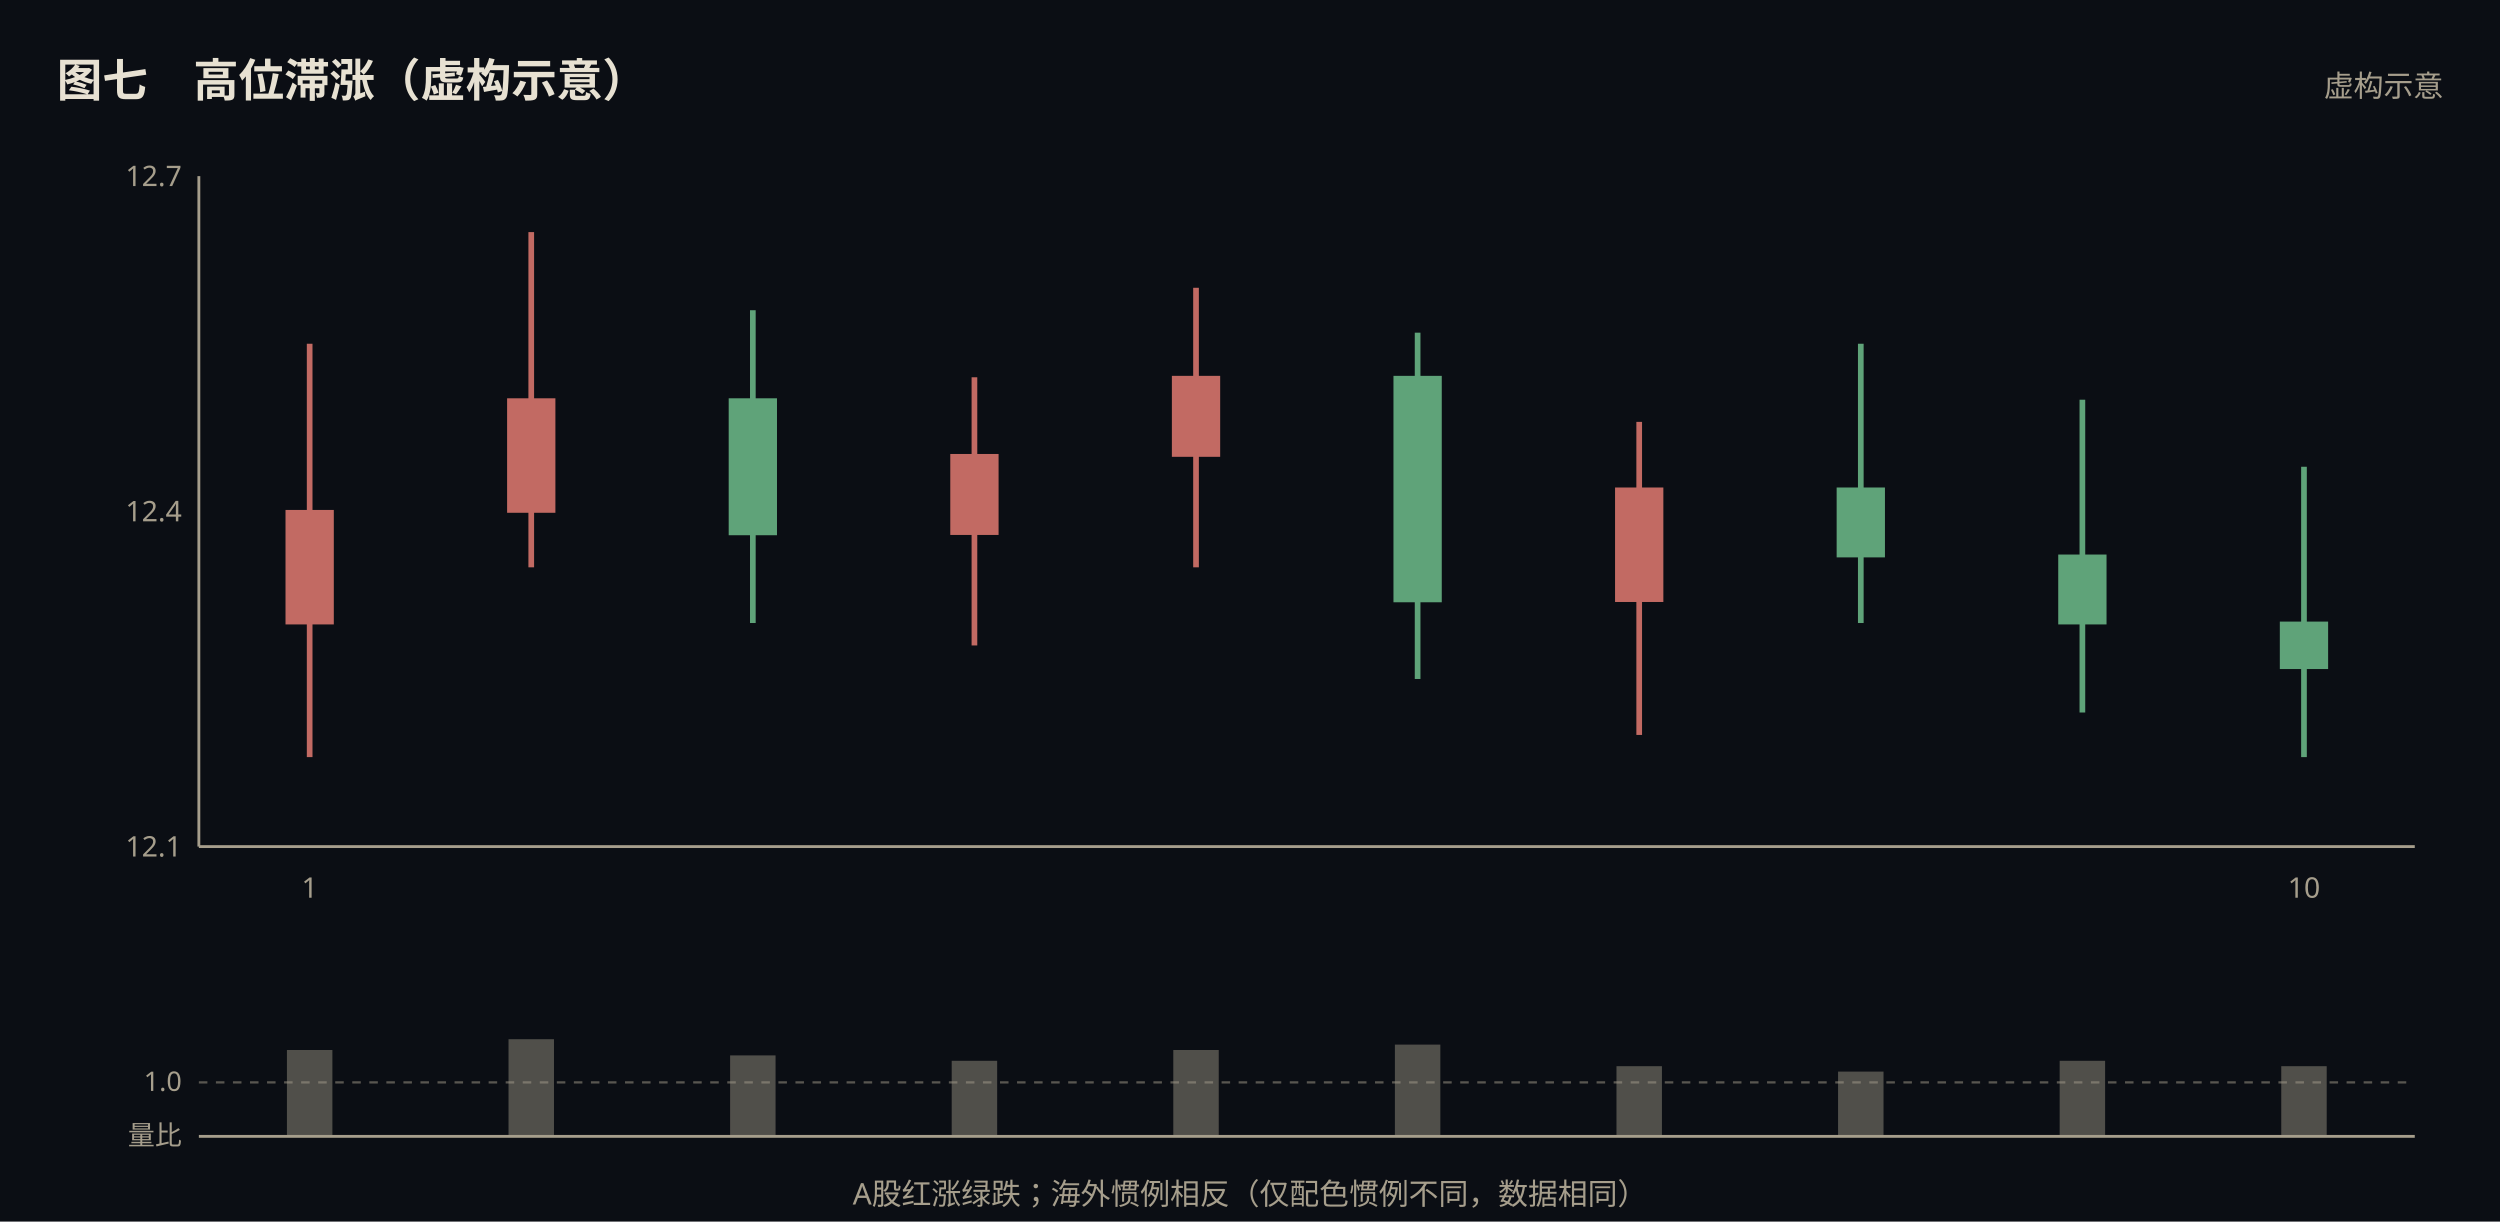
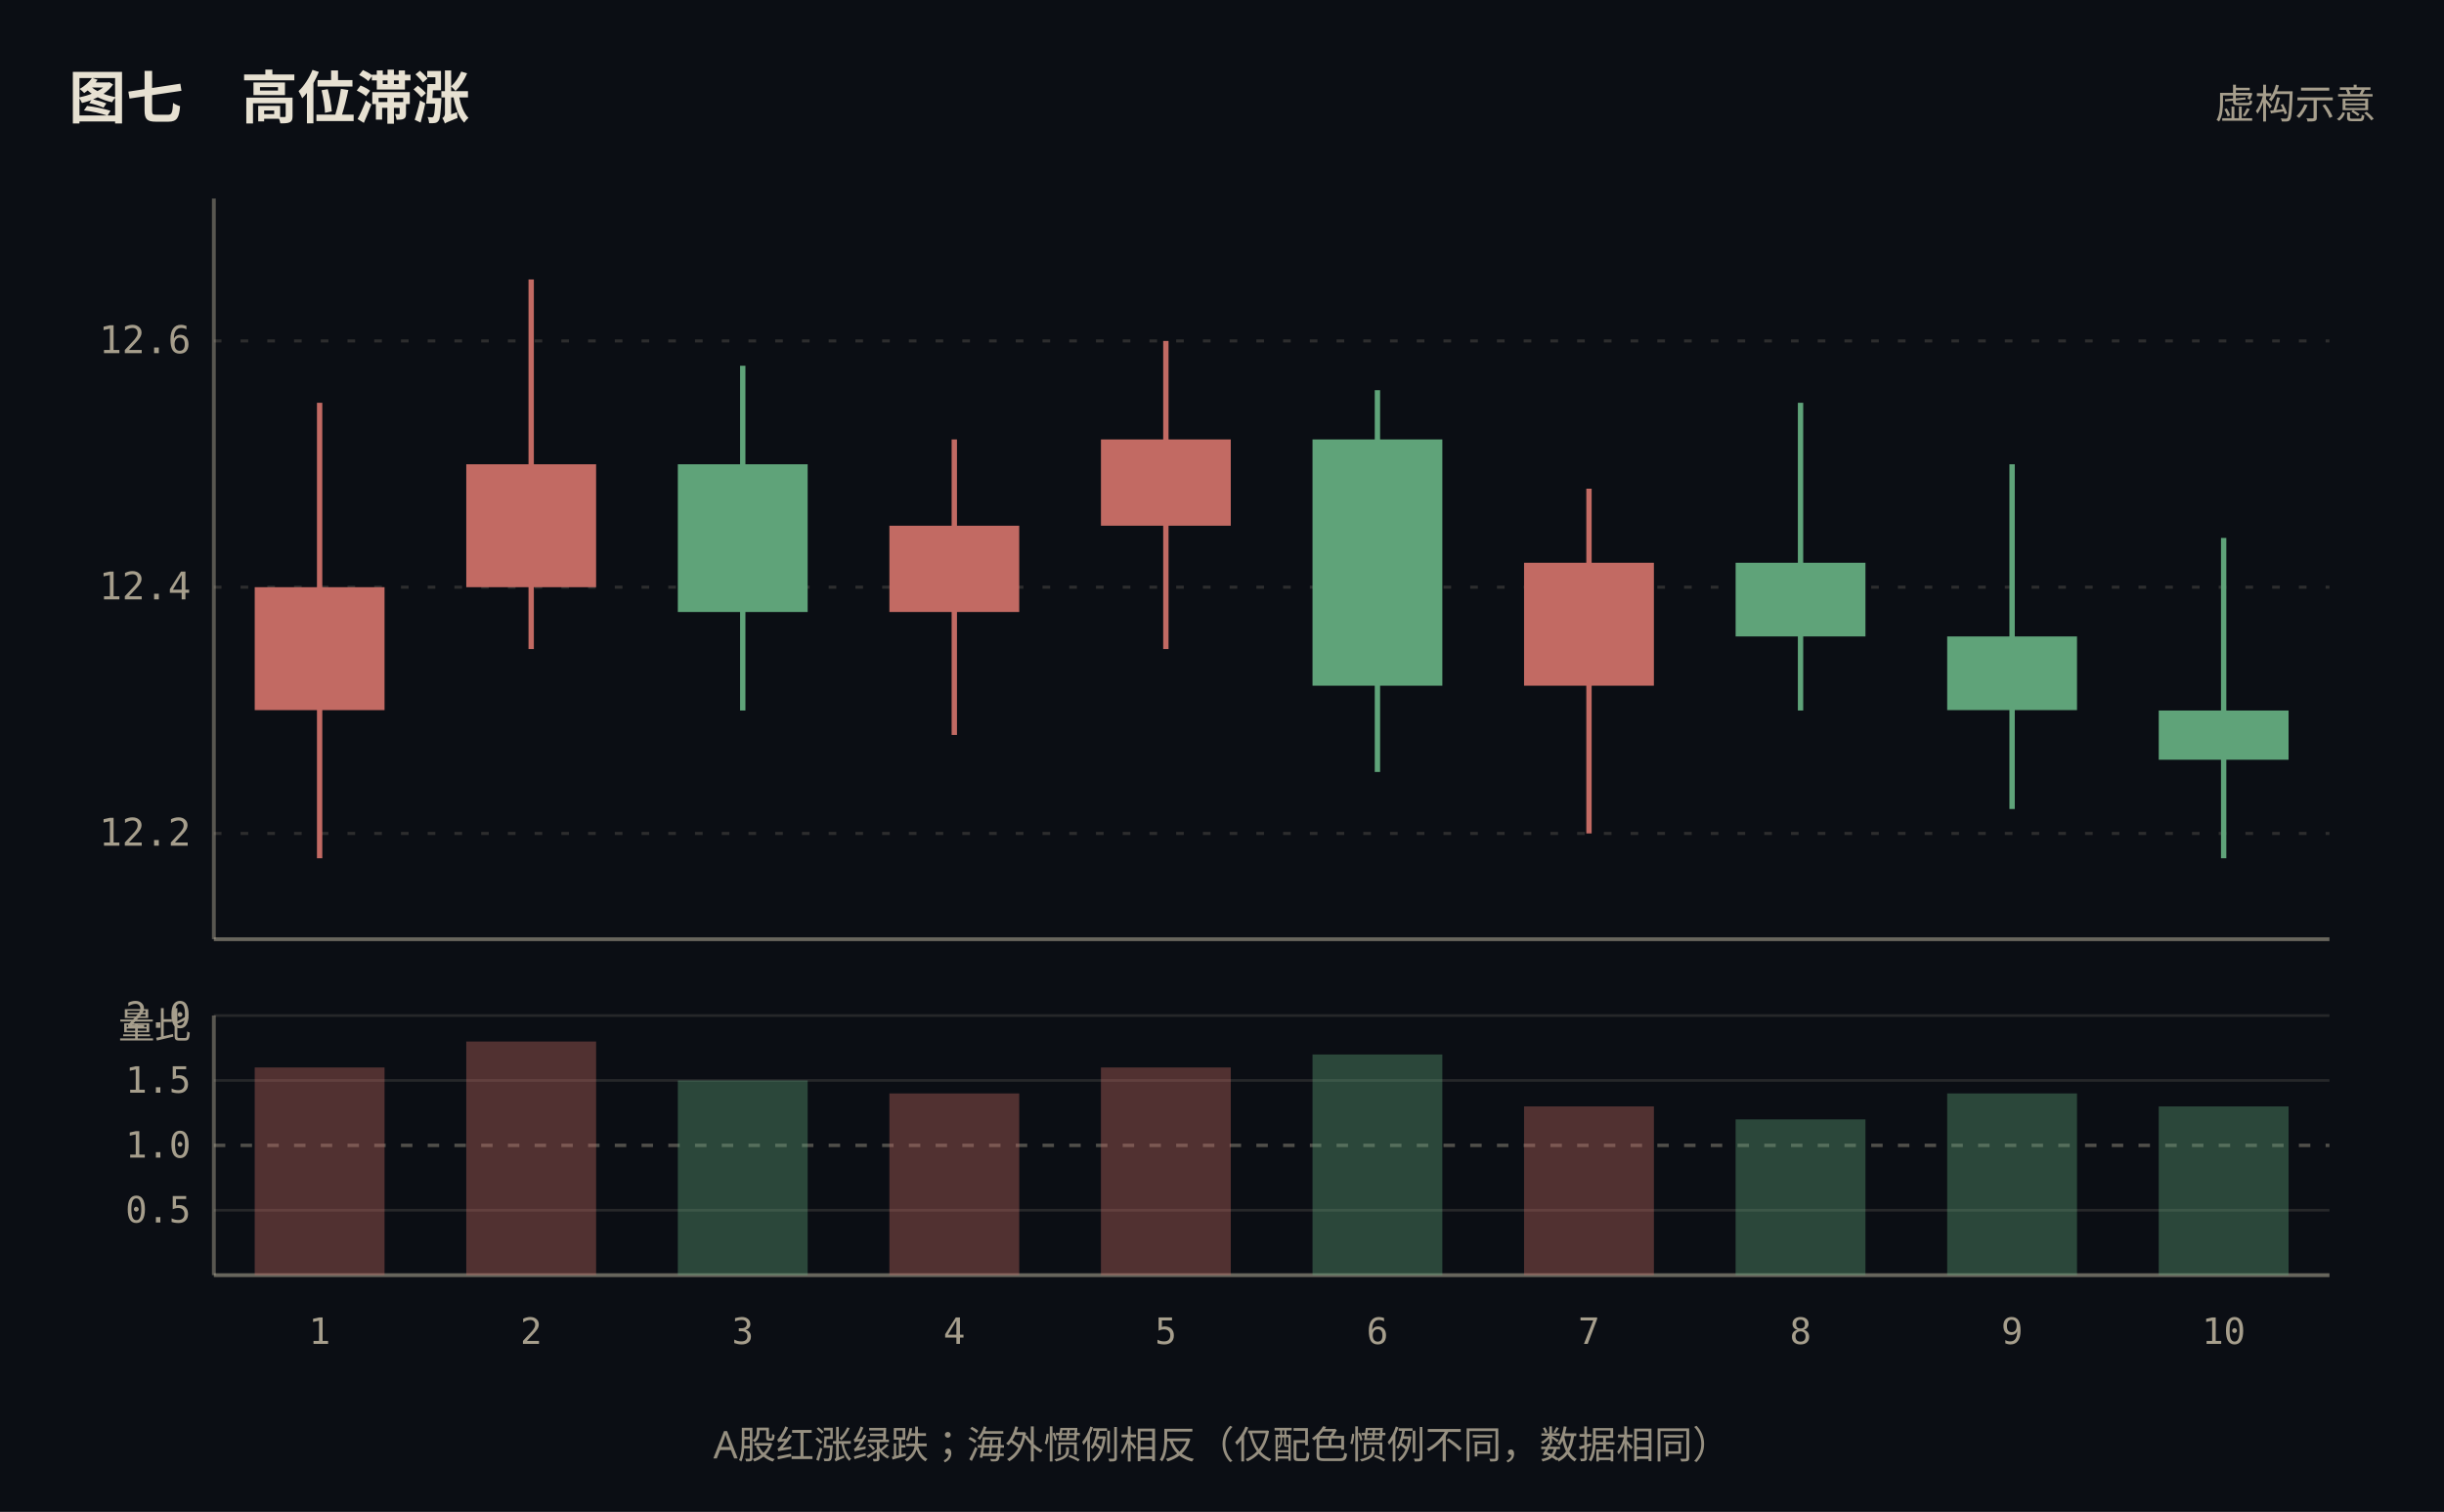
- <svg xmlns="http://www.w3.org/2000/svg" viewBox="0 0 880 430" font-family="'Noto Sans SC','Microsoft YaHei',sans-serif">
-   <rect width="880" height="430" fill="var(--fig-canvas, #0B0E14)" />
-   <text x="20" y="34" font-size="16" font-weight="600" fill="var(--fig-ink, #E7E1D2)">图七　高位滞涨（虚构示意）</text>
-   <text x="860" y="34" text-anchor="end" font-size="10.5" fill="var(--fig-ink-sub, #A69E8C)">虚构示意</text>
-   <line x1="70" y1="62" x2="70" y2="298" stroke="var(--fig-ink-sub, #A69E8C)" stroke-width="1" />
-   <line x1="70" y1="298" x2="850" y2="298" stroke="var(--fig-ink-sub, #A69E8C)" stroke-width="1" />
-   <text x="64" y="301.5" text-anchor="end" font-size="10" fill="var(--fig-ink-sub, #A69E8C)">12.1</text>
-   <text x="64" y="183.5" text-anchor="end" font-size="10" fill="var(--fig-ink-sub, #A69E8C)">12.4</text>
-   <text x="64" y="65.5" text-anchor="end" font-size="10" fill="var(--fig-ink-sub, #A69E8C)">12.7</text>
-   <text x="109" y="316" text-anchor="middle" font-size="10" fill="var(--fig-ink-sub, #A69E8C)">1</text>
-   <text x="811" y="316" text-anchor="middle" font-size="10" fill="var(--fig-ink-sub, #A69E8C)">10</text>
-   <line x1="70" y1="400" x2="850" y2="400" stroke="var(--fig-ink-sub, #A69E8C)" stroke-width="1" />
-   <line x1="70" y1="381" x2="850" y2="381" stroke="var(--fig-ink-sub, #A69E8C)" stroke-width="0.8" stroke-dasharray="3 3" stroke-opacity="0.5" />
-   <text x="64" y="384" text-anchor="end" font-size="9.5" fill="var(--fig-ink-sub, #A69E8C)">1.0</text>
-   <text x="64" y="403" text-anchor="end" font-size="9.5" fill="var(--fig-ink-sub, #A69E8C)">量比</text>
+ <svg xmlns="http://www.w3.org/2000/svg" viewBox="0 0 640 396" font-family="'Noto Sans SC','Microsoft YaHei',sans-serif">
+   <rect width="640" height="396" fill="var(--fig-canvas, #0B0E14)" />
+   <text x="18" y="31" font-size="15" font-weight="600" fill="var(--fig-ink, #E7E1D2)">图七　高位滞涨</text>
+   <text x="622" y="31" text-anchor="end" font-size="10.5" fill="var(--fig-ink-sub, #A69E8C)">虚构示意</text>
+   <line x1="56" y1="218.3" x2="610" y2="218.3" stroke="var(--fig-ink-sub, #A69E8C)" stroke-width="0.8" stroke-dasharray="2 5" stroke-opacity="0.22" />
+   <text x="50" y="221.5" text-anchor="end" font-size="10" font-family="'JetBrains Mono','Cascadia Mono',Consolas,monospace" fill="var(--fig-ink-sub, #A69E8C)">12.2</text>
+   <line x1="56" y1="153.8" x2="610" y2="153.8" stroke="var(--fig-ink-sub, #A69E8C)" stroke-width="0.8" stroke-dasharray="2 5" stroke-opacity="0.22" />
+   <text x="50" y="157.0" text-anchor="end" font-size="10" font-family="'JetBrains Mono','Cascadia Mono',Consolas,monospace" fill="var(--fig-ink-sub, #A69E8C)">12.4</text>
+   <line x1="56" y1="89.3" x2="610" y2="89.3" stroke="var(--fig-ink-sub, #A69E8C)" stroke-width="0.8" stroke-dasharray="2 5" stroke-opacity="0.22" />
+   <text x="50" y="92.5" text-anchor="end" font-size="10" font-family="'JetBrains Mono','Cascadia Mono',Consolas,monospace" fill="var(--fig-ink-sub, #A69E8C)">12.6</text>
+   <line x1="56" y1="52" x2="56" y2="246" stroke="var(--fig-ink-sub, #A69E8C)" stroke-width="1" stroke-opacity="0.5" />
+   <line x1="56" y1="246" x2="610" y2="246" stroke="var(--fig-ink-sub, #A69E8C)" stroke-width="1" stroke-opacity="0.6" />
+   <line x1="56" y1="266" x2="56" y2="334" stroke="var(--fig-ink-sub, #A69E8C)" stroke-width="1" stroke-opacity="0.5" />
+   <line x1="56" y1="334" x2="610" y2="334" stroke="var(--fig-ink-sub, #A69E8C)" stroke-width="1" stroke-opacity="0.6" />
+   <line x1="56" y1="317.0" x2="610" y2="317.0" stroke="var(--fig-ink-sub, #A69E8C)" stroke-width="0.7" stroke-opacity="0.18" />
+   <text x="50" y="320.2" text-anchor="end" font-size="9.5" font-family="'JetBrains Mono','Cascadia Mono',Consolas,monospace" fill="var(--fig-ink-sub, #A69E8C)">0.5</text>
+   <line x1="56" y1="300.0" x2="610" y2="300.0" stroke="var(--fig-ink-sub, #A69E8C)" stroke-width="0.9" stroke-dasharray="3 4" stroke-opacity="0.45" />
+   <text x="50" y="303.2" text-anchor="end" font-size="9.5" font-family="'JetBrains Mono','Cascadia Mono',Consolas,monospace" fill="var(--fig-ink-sub, #A69E8C)">1.0</text>
+   <line x1="56" y1="283.0" x2="610" y2="283.0" stroke="var(--fig-ink-sub, #A69E8C)" stroke-width="0.7" stroke-opacity="0.18" />
+   <text x="50" y="286.2" text-anchor="end" font-size="9.5" font-family="'JetBrains Mono','Cascadia Mono',Consolas,monospace" fill="var(--fig-ink-sub, #A69E8C)">1.5</text>
+   <line x1="56" y1="266.0" x2="610" y2="266.0" stroke="var(--fig-ink-sub, #A69E8C)" stroke-width="0.7" stroke-opacity="0.18" />
+   <text x="50" y="269.2" text-anchor="end" font-size="9.5" font-family="'JetBrains Mono','Cascadia Mono',Consolas,monospace" fill="var(--fig-ink-sub, #A69E8C)">2.0</text>
+   <text x="50" y="272" text-anchor="end" font-size="9.5" fill="var(--fig-ink-sub, #A69E8C)">量比</text>
  <g data-tip="日1：开12.30 高12.55 低12.18 收12.40 量比1.6">
-     <line x1="109" y1="121" x2="109" y2="266.5" stroke="var(--fig-up, #C26A63)" stroke-width="2" />
-     <rect x="101" y="180" width="16" height="39.3" fill="var(--fig-up, #C26A63)" stroke="var(--fig-up, #C26A63)" stroke-width="1" />
-     <rect x="101" y="369.6" width="16" height="30.4" fill="var(--fig-ink-sub, #A69E8C)" fill-opacity="0.45" />
-     <rect x="99" y="121" width="20" height="145.5" fill="transparent" />
+     <line x1="83.7" y1="105.5" x2="83.7" y2="224.8" stroke="var(--fig-up, #C26A63)" stroke-width="1.4" />
+     <rect x="66.7" y="153.8" width="34" height="32.2" fill="var(--fig-up, #C26A63)" />
+     <rect x="66.7" y="279.6" width="34" height="54.4" fill="var(--fig-up, #C26A63)" fill-opacity="0.38" />
+     <rect x="56.0" y="102.5" width="55.4" height="125.3" fill="transparent" />
  </g>
+   <text x="83.7" y="352" text-anchor="middle" font-size="9.5" font-family="'JetBrains Mono','Cascadia Mono',Consolas,monospace" fill="var(--fig-ink-sub, #A69E8C)">1</text>
  <g data-tip="日2：开12.40 高12.65 低12.35 收12.50 量比1.8">
-     <line x1="187" y1="81.7" x2="187" y2="199.7" stroke="var(--fig-up, #C26A63)" stroke-width="2" />
-     <rect x="179" y="140.7" width="16" height="39.3" fill="var(--fig-up, #C26A63)" stroke="var(--fig-up, #C26A63)" stroke-width="1" />
-     <rect x="179" y="365.8" width="16" height="34.2" fill="var(--fig-ink-sub, #A69E8C)" fill-opacity="0.45" />
-     <rect x="177" y="81.7" width="20" height="118" fill="transparent" />
+     <line x1="139.1" y1="73.2" x2="139.1" y2="170.0" stroke="var(--fig-up, #C26A63)" stroke-width="1.4" />
+     <rect x="122.1" y="121.6" width="34" height="32.2" fill="var(--fig-up, #C26A63)" />
+     <rect x="122.1" y="272.8" width="34" height="61.2" fill="var(--fig-up, #C26A63)" fill-opacity="0.38" />
+     <rect x="111.4" y="70.2" width="55.4" height="102.7" fill="transparent" />
  </g>
+   <text x="139.1" y="352" text-anchor="middle" font-size="9.5" font-family="'JetBrains Mono','Cascadia Mono',Consolas,monospace" fill="var(--fig-ink-sub, #A69E8C)">2</text>
  <g data-tip="日3：开12.50 高12.58 低12.30 收12.38 量比1.5">
-     <line x1="265" y1="109.2" x2="265" y2="219.3" stroke="var(--fig-down, #5FA379)" stroke-width="2" />
-     <rect x="257" y="140.7" width="16" height="47.2" fill="var(--fig-down, #5FA379)" stroke="var(--fig-down, #5FA379)" stroke-width="1" />
-     <rect x="257" y="371.5" width="16" height="28.5" fill="var(--fig-ink-sub, #A69E8C)" fill-opacity="0.45" />
-     <rect x="255" y="109.2" width="20" height="110.1" fill="transparent" />
+     <line x1="194.5" y1="95.8" x2="194.5" y2="186.1" stroke="var(--fig-down, #5FA379)" stroke-width="1.4" />
+     <rect x="177.5" y="121.6" width="34" height="38.7" fill="var(--fig-down, #5FA379)" />
+     <rect x="177.5" y="283.0" width="34" height="51.0" fill="var(--fig-down, #5FA379)" fill-opacity="0.38" />
+     <rect x="166.8" y="92.8" width="55.4" height="96.3" fill="transparent" />
  </g>
+   <text x="194.5" y="352" text-anchor="middle" font-size="9.5" font-family="'JetBrains Mono','Cascadia Mono',Consolas,monospace" fill="var(--fig-ink-sub, #A69E8C)">3</text>
  <g data-tip="日4：开12.38 高12.52 低12.28 收12.45 量比1.4">
-     <line x1="343" y1="132.8" x2="343" y2="227.2" stroke="var(--fig-up, #C26A63)" stroke-width="2" />
-     <rect x="335" y="160.3" width="16" height="27.5" fill="var(--fig-up, #C26A63)" stroke="var(--fig-up, #C26A63)" stroke-width="1" />
-     <rect x="335" y="373.4" width="16" height="26.6" fill="var(--fig-ink-sub, #A69E8C)" fill-opacity="0.45" />
-     <rect x="333" y="132.8" width="20" height="94.4" fill="transparent" />
+     <line x1="249.9" y1="115.1" x2="249.9" y2="192.5" stroke="var(--fig-up, #C26A63)" stroke-width="1.4" />
+     <rect x="232.9" y="137.7" width="34" height="22.6" fill="var(--fig-up, #C26A63)" />
+     <rect x="232.9" y="286.4" width="34" height="47.6" fill="var(--fig-up, #C26A63)" fill-opacity="0.38" />
+     <rect x="222.2" y="112.1" width="55.4" height="83.4" fill="transparent" />
  </g>
+   <text x="249.9" y="352" text-anchor="middle" font-size="9.5" font-family="'JetBrains Mono','Cascadia Mono',Consolas,monospace" fill="var(--fig-ink-sub, #A69E8C)">4</text>
  <g data-tip="日5：开12.45 高12.60 低12.35 收12.52 量比1.6">
-     <line x1="421" y1="101.3" x2="421" y2="199.7" stroke="var(--fig-up, #C26A63)" stroke-width="2" />
-     <rect x="413" y="132.8" width="16" height="27.5" fill="var(--fig-up, #C26A63)" stroke="var(--fig-up, #C26A63)" stroke-width="1" />
-     <rect x="413" y="369.6" width="16" height="30.4" fill="var(--fig-ink-sub, #A69E8C)" fill-opacity="0.45" />
-     <rect x="411" y="101.3" width="20" height="98.3" fill="transparent" />
+     <line x1="305.3" y1="89.3" x2="305.3" y2="170.0" stroke="var(--fig-up, #C26A63)" stroke-width="1.4" />
+     <rect x="288.3" y="115.1" width="34" height="22.6" fill="var(--fig-up, #C26A63)" />
+     <rect x="288.3" y="279.6" width="34" height="54.4" fill="var(--fig-up, #C26A63)" fill-opacity="0.38" />
+     <rect x="277.6" y="86.3" width="55.4" height="86.6" fill="transparent" />
  </g>
+   <text x="305.3" y="352" text-anchor="middle" font-size="9.5" font-family="'JetBrains Mono','Cascadia Mono',Consolas,monospace" fill="var(--fig-ink-sub, #A69E8C)">5</text>
  <g data-tip="日6：开12.52 高12.56 低12.25 收12.32 量比1.7">
-     <line x1="499" y1="117.1" x2="499" y2="239" stroke="var(--fig-down, #5FA379)" stroke-width="2" />
-     <rect x="491" y="132.8" width="16" height="78.7" fill="var(--fig-down, #5FA379)" stroke="var(--fig-down, #5FA379)" stroke-width="1" />
-     <rect x="491" y="367.7" width="16" height="32.3" fill="var(--fig-ink-sub, #A69E8C)" fill-opacity="0.45" />
-     <rect x="489" y="117.1" width="20" height="121.9" fill="transparent" />
+     <line x1="360.7" y1="102.2" x2="360.7" y2="202.2" stroke="var(--fig-down, #5FA379)" stroke-width="1.4" />
+     <rect x="343.7" y="115.1" width="34" height="64.5" fill="var(--fig-down, #5FA379)" />
+     <rect x="343.7" y="276.2" width="34" height="57.8" fill="var(--fig-down, #5FA379)" fill-opacity="0.38" />
+     <rect x="333.0" y="99.2" width="55.4" height="106.0" fill="transparent" />
  </g>
+   <text x="360.7" y="352" text-anchor="middle" font-size="9.5" font-family="'JetBrains Mono','Cascadia Mono',Consolas,monospace" fill="var(--fig-ink-sub, #A69E8C)">6</text>
  <g data-tip="日7：开12.32 高12.48 低12.20 收12.42 量比1.3">
-     <line x1="577" y1="148.5" x2="577" y2="258.7" stroke="var(--fig-up, #C26A63)" stroke-width="2" />
-     <rect x="569" y="172.1" width="16" height="39.3" fill="var(--fig-up, #C26A63)" stroke="var(--fig-up, #C26A63)" stroke-width="1" />
-     <rect x="569" y="375.3" width="16" height="24.7" fill="var(--fig-ink-sub, #A69E8C)" fill-opacity="0.45" />
-     <rect x="567" y="148.5" width="20" height="110.1" fill="transparent" />
+     <line x1="416.1" y1="128.0" x2="416.1" y2="218.3" stroke="var(--fig-up, #C26A63)" stroke-width="1.4" />
+     <rect x="399.1" y="147.4" width="34" height="32.2" fill="var(--fig-up, #C26A63)" />
+     <rect x="399.1" y="289.8" width="34" height="44.2" fill="var(--fig-up, #C26A63)" fill-opacity="0.38" />
+     <rect x="388.4" y="125.0" width="55.4" height="96.3" fill="transparent" />
  </g>
+   <text x="416.1" y="352" text-anchor="middle" font-size="9.5" font-family="'JetBrains Mono','Cascadia Mono',Consolas,monospace" fill="var(--fig-ink-sub, #A69E8C)">7</text>
  <g data-tip="日8：开12.42 高12.55 低12.30 收12.36 量比1.2">
-     <line x1="655" y1="121" x2="655" y2="219.3" stroke="var(--fig-down, #5FA379)" stroke-width="2" />
-     <rect x="647" y="172.1" width="16" height="23.6" fill="var(--fig-down, #5FA379)" stroke="var(--fig-down, #5FA379)" stroke-width="1" />
-     <rect x="647" y="377.2" width="16" height="22.8" fill="var(--fig-ink-sub, #A69E8C)" fill-opacity="0.45" />
-     <rect x="645" y="121" width="20" height="98.3" fill="transparent" />
+     <line x1="471.5" y1="105.5" x2="471.5" y2="186.1" stroke="var(--fig-down, #5FA379)" stroke-width="1.4" />
+     <rect x="454.5" y="147.4" width="34" height="19.3" fill="var(--fig-down, #5FA379)" />
+     <rect x="454.5" y="293.2" width="34" height="40.8" fill="var(--fig-down, #5FA379)" fill-opacity="0.38" />
+     <rect x="443.8" y="102.5" width="55.4" height="86.6" fill="transparent" />
  </g>
+   <text x="471.5" y="352" text-anchor="middle" font-size="9.5" font-family="'JetBrains Mono','Cascadia Mono',Consolas,monospace" fill="var(--fig-ink-sub, #A69E8C)">8</text>
  <g data-tip="日9：开12.36 高12.50 低12.22 收12.30 量比1.4">
-     <line x1="733" y1="140.7" x2="733" y2="250.8" stroke="var(--fig-down, #5FA379)" stroke-width="2" />
-     <rect x="725" y="195.7" width="16" height="23.6" fill="var(--fig-down, #5FA379)" stroke="var(--fig-down, #5FA379)" stroke-width="1" />
-     <rect x="725" y="373.4" width="16" height="26.6" fill="var(--fig-ink-sub, #A69E8C)" fill-opacity="0.45" />
-     <rect x="723" y="140.7" width="20" height="110.1" fill="transparent" />
+     <line x1="526.9" y1="121.6" x2="526.9" y2="211.9" stroke="var(--fig-down, #5FA379)" stroke-width="1.4" />
+     <rect x="509.9" y="166.7" width="34" height="19.3" fill="var(--fig-down, #5FA379)" />
+     <rect x="509.9" y="286.4" width="34" height="47.6" fill="var(--fig-down, #5FA379)" fill-opacity="0.38" />
+     <rect x="499.2" y="118.6" width="55.4" height="96.3" fill="transparent" />
  </g>
+   <text x="526.9" y="352" text-anchor="middle" font-size="9.5" font-family="'JetBrains Mono','Cascadia Mono',Consolas,monospace" fill="var(--fig-ink-sub, #A69E8C)">9</text>
  <g data-tip="日10：开12.30 高12.44 低12.18 收12.26 量比1.3">
-     <line x1="811" y1="164.3" x2="811" y2="266.5" stroke="var(--fig-down, #5FA379)" stroke-width="2" />
-     <rect x="803" y="219.3" width="16" height="15.7" fill="var(--fig-down, #5FA379)" stroke="var(--fig-down, #5FA379)" stroke-width="1" />
-     <rect x="803" y="375.3" width="16" height="24.7" fill="var(--fig-ink-sub, #A69E8C)" fill-opacity="0.45" />
-     <rect x="801" y="164.3" width="20" height="102.3" fill="transparent" />
+     <line x1="582.3" y1="140.9" x2="582.3" y2="224.8" stroke="var(--fig-down, #5FA379)" stroke-width="1.4" />
+     <rect x="565.3" y="186.1" width="34" height="12.9" fill="var(--fig-down, #5FA379)" />
+     <rect x="565.3" y="289.8" width="34" height="44.2" fill="var(--fig-down, #5FA379)" fill-opacity="0.38" />
+     <rect x="554.6" y="137.9" width="55.4" height="89.8" fill="transparent" />
  </g>
-   <text x="440" y="424" text-anchor="middle" font-size="10.5" fill="var(--fig-ink-sub, #A69E8C)">A股红涨绿跌；海外惯例相反（仅配色惯例不同，数据相同）</text>
+   <text x="582.3" y="352" text-anchor="middle" font-size="9.5" font-family="'JetBrains Mono','Cascadia Mono',Consolas,monospace" fill="var(--fig-ink-sub, #A69E8C)">10</text>
+   <text x="320" y="382" text-anchor="middle" font-size="10" fill="var(--fig-ink-sub, #A69E8C)" fill-opacity="0.9">A股红涨绿跌；海外惯例相反（仅配色惯例不同，数据相同）</text>
</svg>
